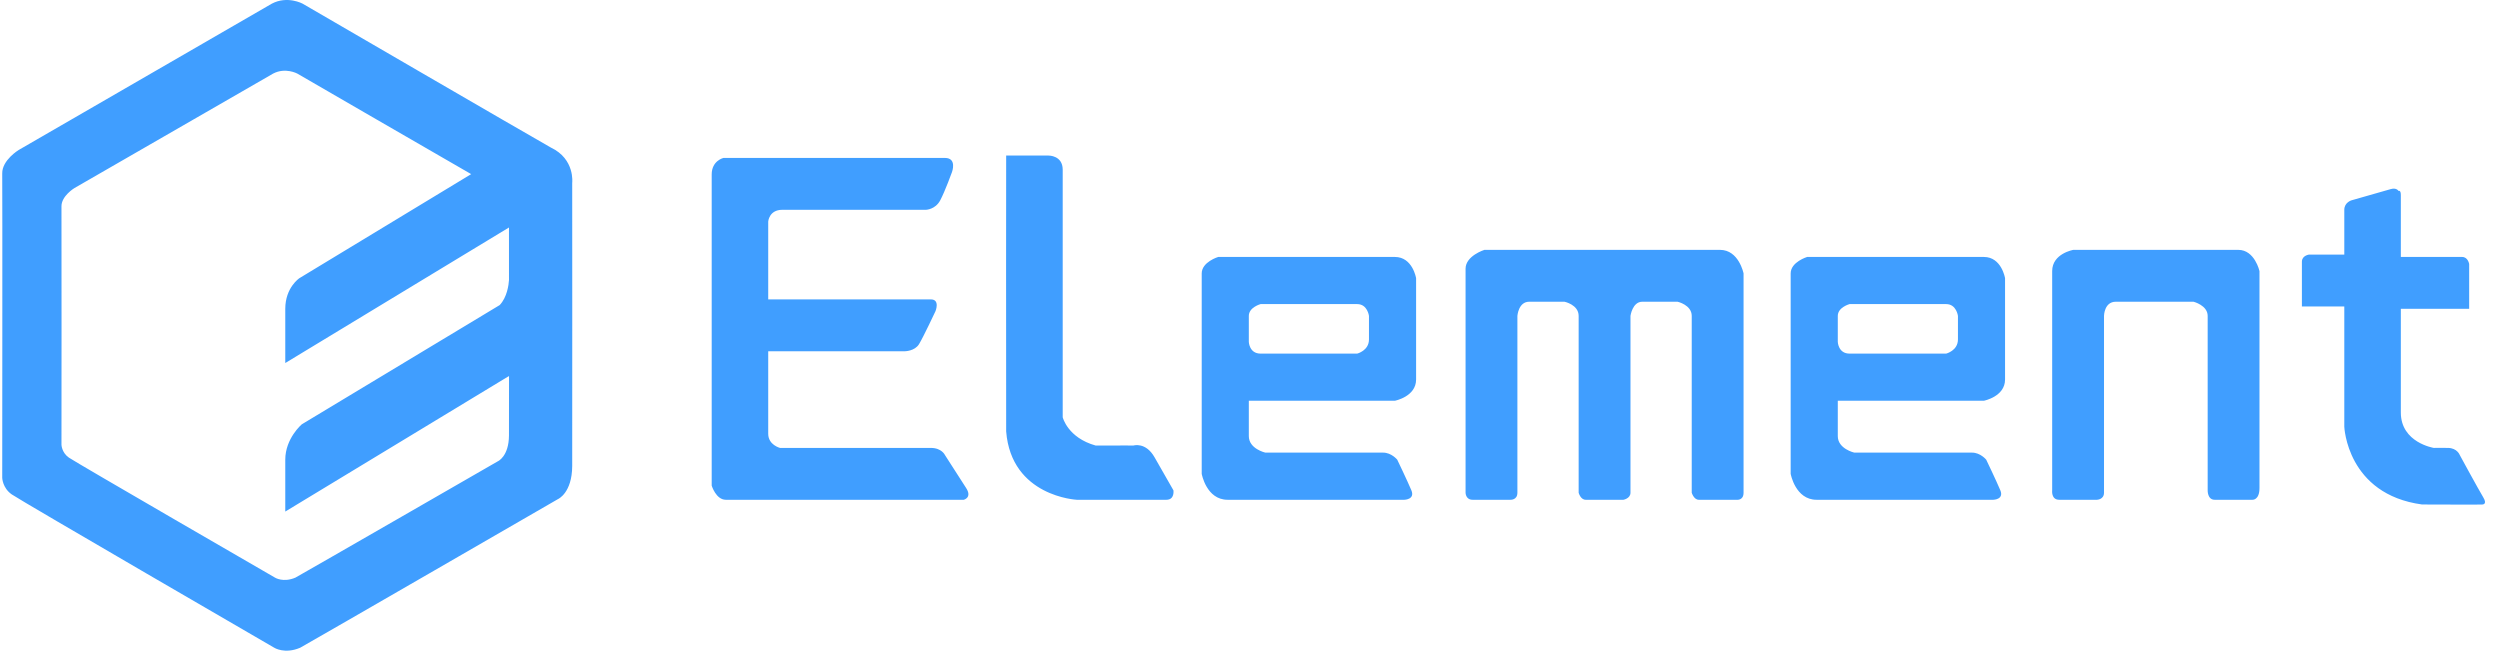
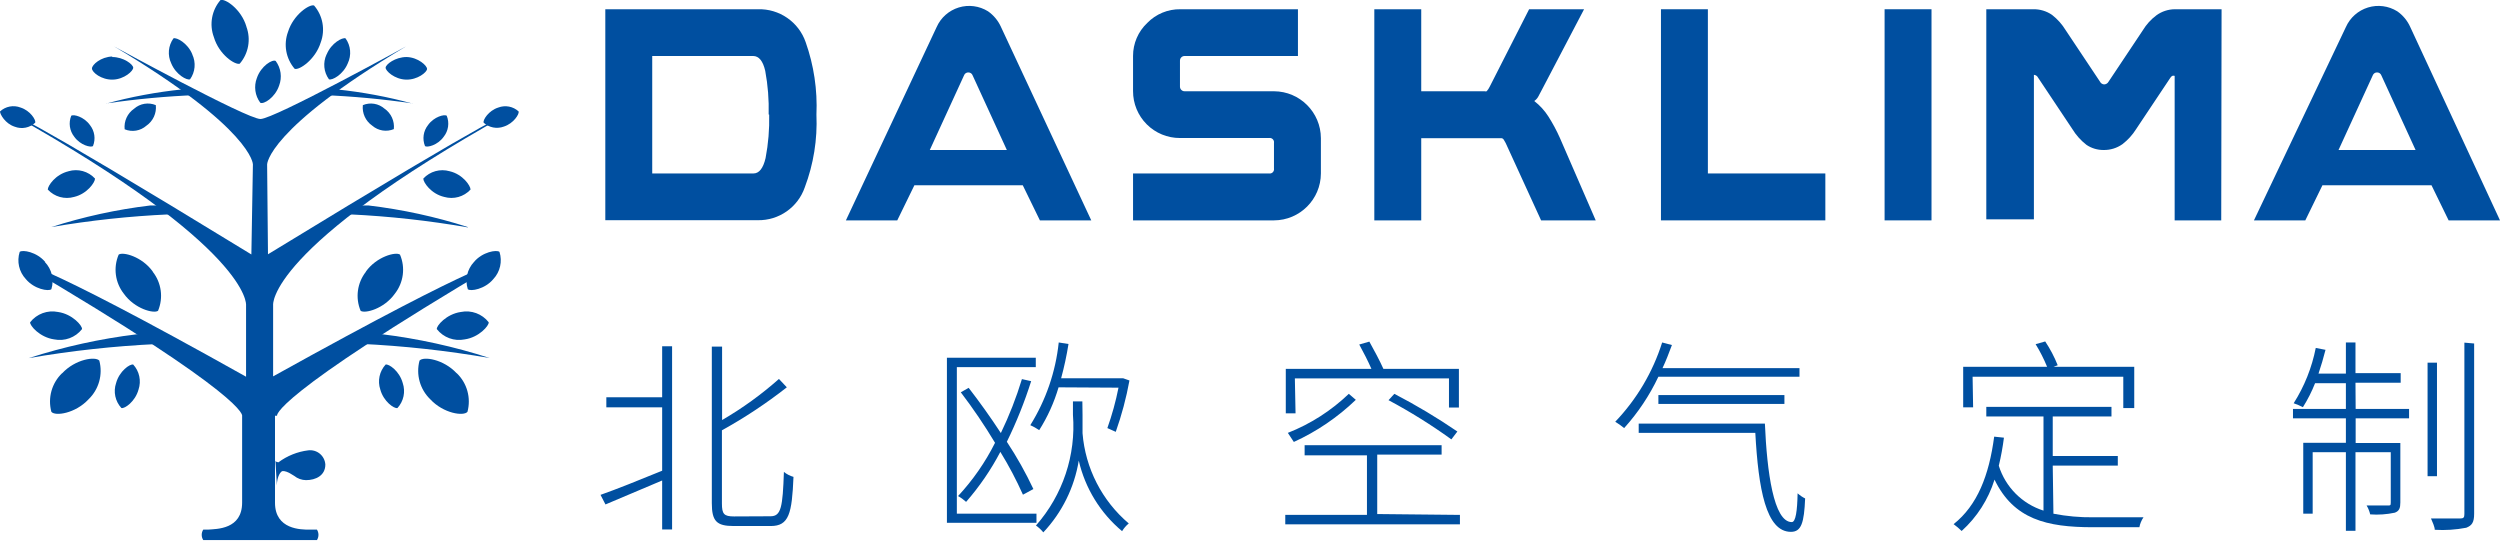
- <svg xmlns="http://www.w3.org/2000/svg" width="146px" height="38px" viewBox="0 0 146 38" version="1.1">
-   <defs />
-   <g id="v2.2.0" stroke="none" stroke-width="1" fill="none" fill-rule="evenodd">
-     <g id="首页-默认效果-copy-2" transform="translate(-70, -19)" fill="#409EFF">
-       <path d="M212.135,45.158 C212.135,45.158 212.42,45.151 212.961,45.158 C213.502,45.165 213.649,45.571 213.649,45.571 C213.649,45.571 214.734,47.567 215.025,48.049 C215.284,48.479 214.973,48.471 214.902,48.464 C214.903,48.463 214.887,48.462 214.887,48.462 C214.887,48.462 214.893,48.463 214.902,48.464 C214.899,48.468 214.595,48.478 211.448,48.462 C207.059,47.867 206.907,43.919 206.907,43.919 L206.907,36.897 L204.431,36.897 L204.431,34.281 C204.431,33.924 204.844,33.868 204.844,33.868 L206.907,33.868 L206.907,31.252 C206.907,30.825 207.32,30.701 207.32,30.701 C207.32,30.701 208.773,30.286 209.618,30.044 C209.965,29.945 210.072,30.15 210.072,30.15 C210.072,30.15 210.209,30.077 210.209,30.393 L210.209,34.006 L213.786,34.006 C214.135,34.006 214.199,34.419 214.199,34.419 L214.199,37.035 L210.209,37.035 L210.209,43.093 C210.209,44.853 212.135,45.158 212.135,45.158 L212.135,45.158 Z M201.542,48.187 L199.34,48.187 C198.908,48.187 198.928,47.636 198.928,47.636 L198.928,37.448 C198.928,36.829 198.102,36.621 198.102,36.621 L193.562,36.621 C192.884,36.621 192.874,37.448 192.874,37.448 L192.874,47.774 C192.874,48.179 192.461,48.187 192.461,48.187 L190.26,48.187 C189.776,48.187 189.847,47.636 189.847,47.636 L189.847,34.832 C189.847,33.803 191.085,33.592 191.085,33.592 L200.716,33.592 C201.678,33.592 201.954,34.832 201.954,34.832 L201.954,47.498 C201.954,48.219 201.542,48.187 201.542,48.187 L201.542,48.187 Z M185.857,42.404 L177.327,42.404 L177.327,44.469 C177.327,45.214 178.29,45.433 178.29,45.433 L185.169,45.433 C185.659,45.433 185.995,45.846 185.995,45.846 C185.995,45.846 186.595,47.095 186.82,47.636 C187.045,48.177 186.407,48.187 186.407,48.187 L176.089,48.187 C174.846,48.187 174.575,46.672 174.575,46.672 L174.575,34.969 C174.575,34.296 175.538,34.006 175.538,34.006 L185.857,34.006 C186.894,34.006 187.095,35.245 187.095,35.245 L187.095,41.165 C187.095,42.164 185.857,42.404 185.857,42.404 L185.857,42.404 Z M184.344,37.448 C184.344,37.448 184.257,36.759 183.656,36.759 L178.015,36.759 C178.015,36.759 177.327,36.944 177.327,37.448 L177.327,38.962 C177.327,38.962 177.347,39.651 178.015,39.651 L183.656,39.651 C183.656,39.651 184.344,39.48 184.344,38.824 L184.344,37.448 L184.344,37.448 Z M171.411,48.187 L169.21,48.187 C168.919,48.187 168.797,47.774 168.797,47.774 L168.797,37.448 C168.797,36.807 167.971,36.621 167.971,36.621 L165.908,36.621 C165.332,36.621 165.22,37.448 165.22,37.448 L165.22,47.774 C165.22,48.116 164.807,48.187 164.807,48.187 L162.606,48.187 C162.3,48.187 162.193,47.774 162.193,47.774 L162.193,37.448 C162.193,36.793 161.367,36.621 161.367,36.621 L159.304,36.621 C158.674,36.621 158.616,37.448 158.616,37.448 L158.616,47.774 C158.616,48.216 158.203,48.187 158.203,48.187 L156.002,48.187 C155.589,48.187 155.589,47.774 155.589,47.774 L155.589,34.694 C155.589,33.936 156.69,33.592 156.69,33.592 L170.448,33.592 C171.552,33.592 171.824,34.969 171.824,34.969 L171.824,47.774 C171.824,48.249 171.411,48.187 171.411,48.187 L171.411,48.187 Z M151.461,42.404 L142.931,42.404 L142.931,44.469 C142.931,45.214 143.894,45.433 143.894,45.433 L150.774,45.433 C151.263,45.433 151.599,45.846 151.599,45.846 C151.599,45.846 152.199,47.095 152.425,47.636 C152.65,48.177 152.012,48.187 152.012,48.187 L141.693,48.187 C140.45,48.187 140.18,46.672 140.18,46.672 L140.18,34.969 C140.18,34.296 141.143,34.006 141.143,34.006 L151.461,34.006 C152.498,34.006 152.7,35.245 152.7,35.245 L152.7,41.165 C152.7,42.164 151.461,42.404 151.461,42.404 L151.461,42.404 Z M149.948,37.448 C149.948,37.448 149.861,36.759 149.26,36.759 L143.619,36.759 C143.619,36.759 142.931,36.944 142.931,37.448 L142.931,38.962 C142.931,38.962 142.951,39.651 143.619,39.651 L149.26,39.651 C149.26,39.651 149.948,39.48 149.948,38.824 L149.948,37.448 L149.948,37.448 Z M138.116,48.187 L132.888,48.187 C132.888,48.187 129.062,48.006 128.76,44.194 C128.748,40.279 128.76,28.085 128.76,28.085 L131.237,28.085 C131.237,28.085 132.062,28.07 132.062,28.911 L132.062,43.368 C132.062,43.368 132.35,44.564 133.988,45.02 C135.84,45.011 136.19,45.02 136.19,45.02 C136.19,45.02 136.907,44.79 137.428,45.709 C137.949,46.627 138.529,47.636 138.529,47.636 C138.529,47.636 138.612,48.187 138.116,48.187 L138.116,48.187 Z M111.563,47.361 L111.563,29.187 C111.563,28.381 112.25,28.223 112.25,28.223 L125.183,28.223 C125.906,28.223 125.596,29.049 125.596,29.049 C125.596,29.049 125.193,30.166 124.908,30.701 C124.623,31.236 124.083,31.252 124.083,31.252 L115.69,31.252 C114.909,31.252 114.864,31.94 114.864,31.94 L114.864,36.484 L124.358,36.484 C124.915,36.484 124.633,37.172 124.633,37.172 C124.633,37.172 123.922,38.689 123.67,39.1 C123.418,39.511 122.844,39.513 122.844,39.513 L114.864,39.513 L114.864,44.332 C114.864,44.988 115.552,45.158 115.552,45.158 L124.358,45.158 C124.996,45.158 125.183,45.571 125.183,45.571 C125.183,45.571 126.055,46.932 126.421,47.498 C126.788,48.064 126.284,48.187 126.284,48.187 L112.388,48.187 C111.814,48.187 111.563,47.361 111.563,47.361 Z M103.417,46.218 C103.407,47.795 102.588,48.146 102.588,48.146 C102.588,48.146 88.452,56.315 87.533,56.826 C86.622,57.217 86.014,56.826 86.014,56.826 C86.014,56.826 71.223,48.248 70.683,47.871 C70.143,47.494 70.13,46.906 70.13,46.906 C70.13,46.906 70.145,29.92 70.13,29.133 C70.115,28.347 71.097,27.756 71.097,27.756 L85.876,19.213 C86.785,18.733 87.671,19.213 87.671,19.213 C87.671,19.213 100.727,26.802 102.173,27.618 C103.592,28.292 103.417,29.684 103.417,29.684 C103.417,29.684 103.425,44.752 103.417,46.218 L103.417,46.218 Z M97.516,29.169 C94.49,27.427 87.362,23.297 87.362,23.297 C87.362,23.297 86.666,22.921 85.952,23.297 L74.349,29.982 C74.349,29.982 73.578,30.445 73.59,31.06 C73.601,31.676 73.59,44.97 73.59,44.97 C73.59,44.97 73.599,45.43 74.023,45.725 C74.447,46.02 86.06,52.733 86.06,52.733 C86.06,52.733 86.538,53.039 87.253,52.733 C87.975,52.333 99.073,45.94 99.073,45.94 C99.073,45.94 99.716,45.665 99.724,44.431 C99.726,44.075 99.727,42.693 99.727,40.958 L86.66,48.875 L86.66,45.846 C86.66,44.602 87.623,43.781 87.623,43.781 L99.181,36.817 C99.617,36.361 99.707,35.632 99.725,35.356 C99.725,34.09 99.724,32.985 99.724,32.285 L86.66,40.201 L86.66,37.035 C86.66,35.79 87.486,35.245 87.486,35.245 L97.516,29.169 Z" id="Shape-Copy" />
-     </g>
-   </g>
+ <svg xmlns="http://www.w3.org/2000/svg" id="图层_1" data-name="图层 1" viewBox="0 0 146 31.57">
+   <defs>
+     <style>.cls-1,.cls-2{fill:#004fa0;}.cls-2{fill-rule:evenodd;}</style>
+   </defs>
+   <path class="cls-1" d="M38.67,20.22h.58v10.7h-.58V28.06l-3.31,1.4-.29-.56c.91-.32,2.26-.86,3.6-1.41v-3.7H35.41V23.2h3.26ZM45,30.15c.62,0,.71-.54.78-2.59a1.56,1.56,0,0,0,.56.29c-.09,2.14-.26,2.87-1.33,2.87H42.85c-1,0-1.28-.28-1.28-1.34V20.24h.6v4.29a20.46,20.46,0,0,0,3.32-2.4l.46.49a28.46,28.46,0,0,1-3.79,2.51V29.4c0,.62.12.76.71.76Z" />
+   <path class="cls-1" d="M60.53,30.53H55.3V20.89h5.19v.55H55.88V30h4.65Zm-.79-1.64a21.45,21.45,0,0,0-1.32-2.5,15,15,0,0,1-2,2.92,2.43,2.43,0,0,0-.47-.34,13.33,13.33,0,0,0,2.16-3.11,32.1,32.1,0,0,0-2-2.95l.46-.26c.62.8,1.28,1.72,1.88,2.64a22,22,0,0,0,1.23-3.15l.54.12a25.63,25.63,0,0,1-1.42,3.54,22,22,0,0,1,1.55,2.76Zm2.08-6.27a9.87,9.87,0,0,1-1.13,2.5,3.43,3.43,0,0,0-.52-.29A11.4,11.4,0,0,0,61.83,20l.57.09a18.78,18.78,0,0,1-.43,2h3.51l.11,0,.37.13a19.4,19.4,0,0,1-.8,3L64.67,25a16.6,16.6,0,0,0,.65-2.36Zm1.4,1.61c0,.34,0,.69,0,1.07a7.72,7.72,0,0,0,2.7,5.27,1.72,1.72,0,0,0-.39.45A7.59,7.59,0,0,1,63,26.9a8,8,0,0,1-2.07,4.19,2.18,2.18,0,0,0-.43-.4,8.75,8.75,0,0,0,2.16-6.47v-.78h.55Z" />
+   <path class="cls-1" d="M85.26,30.07v.55H75.06v-.55h4.77V26.59H76.19V26h8v.55H80.43v3.47Zm-9.6-5.93h-.57V21.54h5c-.19-.44-.48-1-.71-1.42l.59-.17c.28.5.62,1.14.82,1.59H85.2v2.26h-.58V22.1h-9Zm-.45,1.14A10.92,10.92,0,0,0,78.77,23l.41.35a13,13,0,0,1-3.62,2.46ZM81.43,23a35.63,35.63,0,0,1,3.68,2.2l-.35.46a32,32,0,0,0-3.67-2.29Z" />
+   <path class="cls-1" d="M96.85,22a12.35,12.35,0,0,1-2,3,4.45,4.45,0,0,0-.52-.37A11.87,11.87,0,0,0,97.07,20l.57.15c-.17.45-.34.91-.55,1.35h8V22Zm6.22,2.74c.12,2.81.51,5.75,1.57,5.75.23,0,.32-.65.34-1.68a2,2,0,0,0,.44.3c-.06,1.42-.22,1.95-.83,1.95-1.46,0-1.9-2.52-2.08-5.78H95.7v-.54Zm-6.22-1.67h7.36v.52H96.85Z" />
+   <path class="cls-1" d="M119.92,30a11.47,11.47,0,0,0,2.33.21c.33,0,2.47,0,2.93,0a1.53,1.53,0,0,0-.24.58h-2.72c-2.69,0-4.62-.46-5.74-2.78a6.74,6.74,0,0,1-1.92,3,4.25,4.25,0,0,0-.47-.4c1.39-1.1,2.07-2.85,2.37-5.11l.57.06a15.24,15.24,0,0,1-.3,1.64,4,4,0,0,0,2.61,2.62V24.32H116v-.56h7.31v.56h-3.43v2.31h3.8v.56h-3.8Zm-4.69-6.21h-.58V21.42h4.9a9,9,0,0,0-.67-1.32l.56-.16a7.66,7.66,0,0,1,.73,1.39l-.24.09h4.71v2.41H124V22h-8.8Z" />
+   <path class="cls-1" d="M137.57,23.88h3.12v.55h-3.12v1.44h2.61v3.47c0,.33-.06.5-.32.6a5.1,5.1,0,0,1-1.44.1,1.87,1.87,0,0,0-.21-.52c.63,0,1.07,0,1.23,0s.18,0,.18-.18V26.41h-2.06V31H137V26.41h-1.94V30h-.55V25.86H137V24.43h-3.09v-.55H137v-1.5H135.2a8.36,8.36,0,0,1-.71,1.4,3.74,3.74,0,0,0-.54-.23,9.43,9.43,0,0,0,1.29-3.23l.57.11c-.12.47-.26.95-.41,1.39H137V20h.56v1.79h2.64v.56h-2.64Zm4.75,3.93h-.55V21.18h.55Zm2.17-7.75V30c0,.51-.13.69-.46.82a7.35,7.35,0,0,1-1.84.12c0-.17-.13-.45-.22-.66.77,0,1.47,0,1.69,0s.26-.06.26-.27v-10Z" />
+   <path class="cls-1" d="M47.68,6.7A10.7,10.7,0,0,1,47,10.94a2.85,2.85,0,0,1-2.74,1.92H35.35V.54h8.91a2.86,2.86,0,0,1,2.79,1.92,11.19,11.19,0,0,1,.63,4.23m-2.79,0a12.23,12.23,0,0,0-.2-2.55q-.2-.87-.71-.87H38.09v6.86H44q.5,0,.71-.9a12,12,0,0,0,.21-2.54" />
+   <path class="cls-1" d="M63.73,12.87h-3l-1-2.05H53.4l-1,2.05h-3L54.7,1.58a2.08,2.08,0,0,1,3-.92,2.23,2.23,0,0,1,.76.92ZM58.8,8.76l-2-4.36a.26.26,0,0,0-.24-.17.26.26,0,0,0-.26.17l-2,4.36Z" />
+   <path class="cls-1" d="M77.14,10.13a2.75,2.75,0,0,1-2.74,2.74H66.17V10.13h7.94a.25.25,0,0,0,.29-.29V8.35a.25.25,0,0,0-.29-.29h-5.2a2.73,2.73,0,0,1-2.74-2.74V3.27A2.64,2.64,0,0,1,67,1.34a2.64,2.64,0,0,1,1.94-.8h6.86V3.27H69.18a.27.27,0,0,0-.27.27V5.06a.27.27,0,0,0,.27.27H74.4a2.75,2.75,0,0,1,2.74,2.74Z" />
+   <path class="cls-1" d="M93.19,12.87H90L87.93,8.35l-.11-.19a.17.17,0,0,0-.16-.09H83v4.8H80.26V.54H83V5.33h3.71a.17.17,0,0,0,.11,0A1.12,1.12,0,0,0,87,5.06L89.3.54h3.21L90,5.33l-.17.32a.77.77,0,0,1-.23.25,3.55,3.55,0,0,1,.83.91,9.56,9.56,0,0,1,.67,1.25Z" />
+   <polygon class="cls-1" points="106.6 12.87 97 12.87 97 0.54 99.74 0.54 99.74 10.13 106.6 10.13 106.6 12.87" />
+   <rect class="cls-1" x="110.06" y="0.54" width="2.74" height="12.33" />
+   <path class="cls-1" d="M129.72,12.87H127V4.43a.24.24,0,0,0-.14,0,.36.36,0,0,0-.11.11l-2,3a3.35,3.35,0,0,1-.8.88,1.85,1.85,0,0,1-1.1.34,1.76,1.76,0,0,1-1-.3,3.44,3.44,0,0,1-.83-.93l-2-3a.29.29,0,0,0-.24-.16v8.44H116V.54h2.74a1.87,1.87,0,0,1,1.1.33,3.33,3.33,0,0,1,.8.9l2,3a.29.29,0,0,0,.24.16.3.3,0,0,0,.26-.16l2-3a3.08,3.08,0,0,1,.8-.88A1.86,1.86,0,0,1,127,.54h2.74Z" />
+   <path class="cls-1" d="M146,12.87h-3l-1-2.05h-6.37l-1,2.05h-3L137,1.58a2.08,2.08,0,0,1,3-.92,2.23,2.23,0,0,1,.76.92Zm-4.93-4.11-2-4.36a.26.26,0,0,0-.24-.17.26.26,0,0,0-.26.17l-2,4.36Z" />
+   <path class="cls-2" d="M6.55,3.33c.67,0,1.22.43,1.23.62s-.52.68-1.19.7S5.37,4.22,5.37,4s.52-.68,1.19-.7" />
+   <path class="cls-2" d="M14.39,1.56A2.16,2.16,0,0,1,14,3.72c-.27.09-1.21-.53-1.51-1.55A2.16,2.16,0,0,1,12.88,0c.27-.09,1.21.53,1.51,1.55" />
+   <path class="cls-2" d="M18.73,2.48c-.31,1-1.25,1.63-1.52,1.54a2.16,2.16,0,0,1-.39-2.16c.31-1,1.25-1.63,1.52-1.54a2.15,2.15,0,0,1,.39,2.16" />
+   <path class="cls-2" d="M16.3,5c-.24.71-.91,1.11-1.1,1A1.51,1.51,0,0,1,15,4.56c.24-.71.91-1.11,1.1-1A1.51,1.51,0,0,1,16.3,5" />
+   <path class="cls-2" d="M7.83,6.35A1.21,1.21,0,0,1,9.1,6.14a1.29,1.29,0,0,1-.55,1.2,1.21,1.21,0,0,1-1.27.21,1.29,1.29,0,0,1,.55-1.2" />
+   <path class="cls-2" d="M8.92,15.87a2.27,2.27,0,0,1,.31,2.28c-.24.18-1.37-.11-2-1a2.26,2.26,0,0,1-.3-2.28c.24-.18,1.37.11,2,1" />
+   <path class="cls-2" d="M4,10a1.52,1.52,0,0,1,1.55.43c0,.22-.46.89-1.22,1.07a1.52,1.52,0,0,1-1.54-.43c0-.22.45-.89,1.22-1.07" />
+   <path class="cls-2" d="M2.62,15.3A1.61,1.61,0,0,1,3,16.89c-.16.14-1,0-1.49-.59a1.61,1.61,0,0,1-.36-1.59c.16-.14,1,0,1.49.59" />
+   <path class="cls-2" d="M5.25,7.3a1.23,1.23,0,0,1,.18,1.23c-.13.1-.74-.05-1.09-.54a1.23,1.23,0,0,1-.18-1.23c.13-.1.74.05,1.09.54" />
+   <path class="cls-2" d="M1.2,6.28c.57.18.9.72.86.88A1.14,1.14,0,0,1,.86,7.4C.3,7.22,0,6.67,0,6.51A1.15,1.15,0,0,1,1.2,6.28" />
+   <path class="cls-2" d="M3.63,21.8c.77-.83,1.95-1,2.17-.74a2.31,2.31,0,0,1-.63,2.26c-.77.83-1.95,1-2.17.73a2.3,2.3,0,0,1,.63-2.26" />
+   <path class="cls-2" d="M3.39,18.22c.84.12,1.43.81,1.4,1a1.65,1.65,0,0,1-1.63.6c-.84-.12-1.43-.81-1.4-1a1.65,1.65,0,0,1,1.63-.6" />
+   <path class="cls-2" d="M6.78,22.37c.19-.7.81-1.13,1-1.08a1.47,1.47,0,0,1,.31,1.46c-.19.7-.81,1.13-1,1.08a1.46,1.46,0,0,1-.31-1.46" />
+   <path class="cls-2" d="M11.23,3.18a1.44,1.44,0,0,1-.13,1.45c-.18.08-.83-.27-1.1-.93a1.44,1.44,0,0,1,.13-1.46c.18-.07.83.27,1.1.93" />
+   <path class="cls-2" d="M23.75,3.33c-.67,0-1.22.43-1.23.62s.52.68,1.19.7,1.22-.43,1.23-.62-.52-.68-1.19-.7" />
+   <path class="cls-2" d="M22.46,6.35a1.21,1.21,0,0,0-1.27-.21,1.29,1.29,0,0,0,.55,1.2A1.21,1.21,0,0,0,23,7.54a1.29,1.29,0,0,0-.55-1.2" />
+   <path class="cls-2" d="M21.37,15.87a2.27,2.27,0,0,0-.31,2.28c.24.18,1.37-.11,2-1a2.26,2.26,0,0,0,.3-2.28c-.24-.18-1.37.11-2,1" />
+   <path class="cls-2" d="M26.26,10a1.52,1.52,0,0,0-1.54.43c0,.22.45.89,1.22,1.07a1.52,1.52,0,0,0,1.54-.43c0-.22-.45-.89-1.22-1.07" />
+   <path class="cls-2" d="M27.68,15.3a1.61,1.61,0,0,0-.36,1.59c.16.14,1,0,1.49-.59a1.61,1.61,0,0,0,.36-1.59c-.16-.14-1,0-1.49.59" />
+   <path class="cls-2" d="M25,7.3a1.23,1.23,0,0,0-.18,1.23c.13.1.74-.05,1.09-.54a1.23,1.23,0,0,0,.18-1.23c-.13-.1-.74.05-1.09.54" />
+   <path class="cls-2" d="M29.1,6.28c-.57.18-.9.72-.86.88a1.15,1.15,0,0,0,1.19.23c.56-.18.9-.72.86-.88a1.15,1.15,0,0,0-1.19-.23" />
+   <path class="cls-2" d="M26.67,21.8c-.77-.83-1.95-1-2.17-.74a2.31,2.31,0,0,0,.63,2.26c.77.83,1.95,1,2.17.73a2.3,2.3,0,0,0-.63-2.26" />
+   <path class="cls-2" d="M26.91,18.22c-.84.12-1.43.81-1.4,1a1.65,1.65,0,0,0,1.63.6c.84-.12,1.43-.81,1.4-1a1.65,1.65,0,0,0-1.63-.6" />
+   <path class="cls-2" d="M23.52,22.37c-.19-.7-.81-1.13-1-1.08a1.47,1.47,0,0,0-.31,1.46c.19.7.81,1.13,1,1.08a1.46,1.46,0,0,0,.31-1.46" />
+   <path class="cls-2" d="M19.07,3.18a1.44,1.44,0,0,0,.14,1.45c.18.08.83-.27,1.1-.93a1.44,1.44,0,0,0-.13-1.46c-.18-.07-.83.27-1.1.93" />
+   <path class="cls-1" d="M1.69,20.91A34,34,0,0,1,8,19.52h.49l.72.57a60.85,60.85,0,0,0-7.57.83" />
+   <path class="cls-1" d="M3,13.26A31,31,0,0,1,8.77,12h.44l.66.52A55.58,55.58,0,0,0,3,13.26" />
+   <path class="cls-1" d="M6.2,6.05a27.56,27.56,0,0,1,4.45-.83H11l.51.33a50.34,50.34,0,0,0-5.3.49" />
+   <path class="cls-1" d="M28.6,20.91a34,34,0,0,0-6.36-1.4h-.49l-.72.57a60.85,60.85,0,0,1,7.57.83" />
+   <path class="cls-1" d="M27.32,13.26A31,31,0,0,0,21.53,12h-.44l-.66.52a55.58,55.58,0,0,1,6.89.76" />
+   <path class="cls-1" d="M24.1,6.05a27.57,27.57,0,0,0-4.45-.83H19.3l-.51.33a50.34,50.34,0,0,1,5.3.49" />
+   <path class="cls-1" d="M16.18,24.28s-.46-1,13-8.95c0,0-.34-.51-13.23,6.65V17.81s-.35-3.3,13.7-11.15c0,0,.33-.57-14,8.19L15.6,9.6s0-2.05,8.11-6.89c0,0-7.71,4.24-8.5,4.24h0c-.79,0-8.55-4.24-8.55-4.24,8.11,4.83,8.11,6.89,8.11,6.89l-.09,5.26C.35,6.09.67,6.66.67,6.66c14,7.85,13.7,11.15,13.7,11.15V22C1.56,14.82,1.14,15.34,1.14,15.34c13.46,7.91,13,8.95,13,8.95v5.06c0,1.57-1.48,1.54-2,1.58l-.27,0a.56.56,0,0,0,0,.61c.47,0,2.62,0,3.2,0s2.76,0,3.44,0a.57.57,0,0,0,0-.61l-.45,0c-.47,0-2,0-2-1.57V24.28Z" />
+   <path class="cls-1" d="M16.08,26.83c0,.1,0,.14.18.17A3.67,3.67,0,0,1,18,26.3a.89.89,0,0,1,1,.83c0,.64-.56.91-1.13.91a1.12,1.12,0,0,1-.69-.25c-.41-.27-.56-.28-.67-.28s-.34.31-.34.84" />
</svg>
